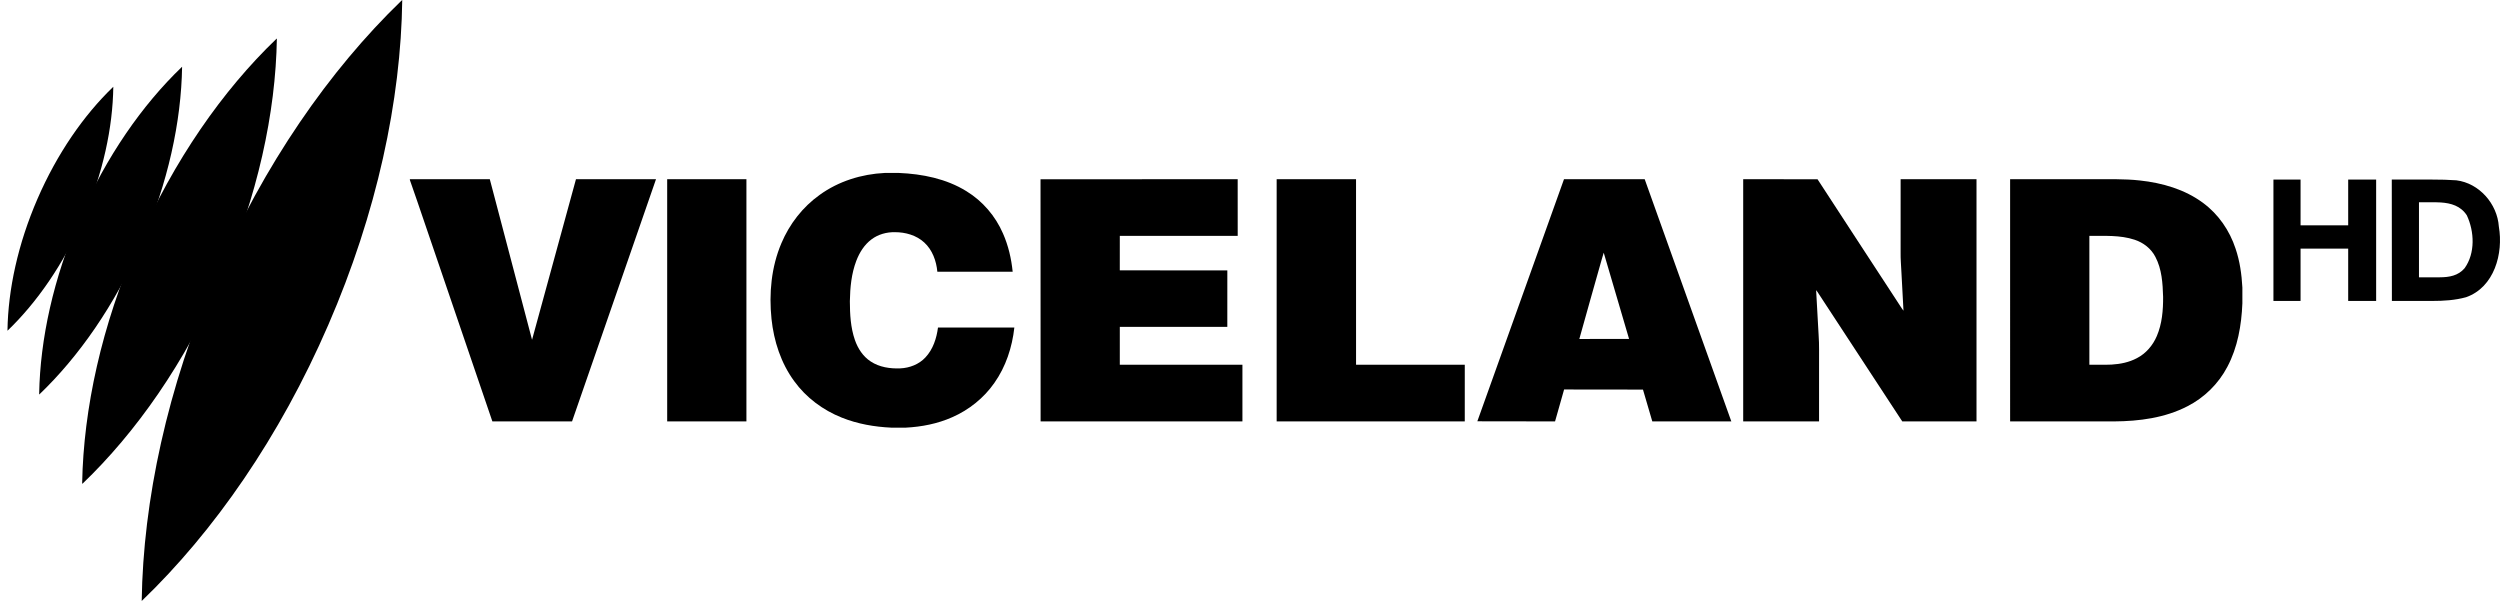
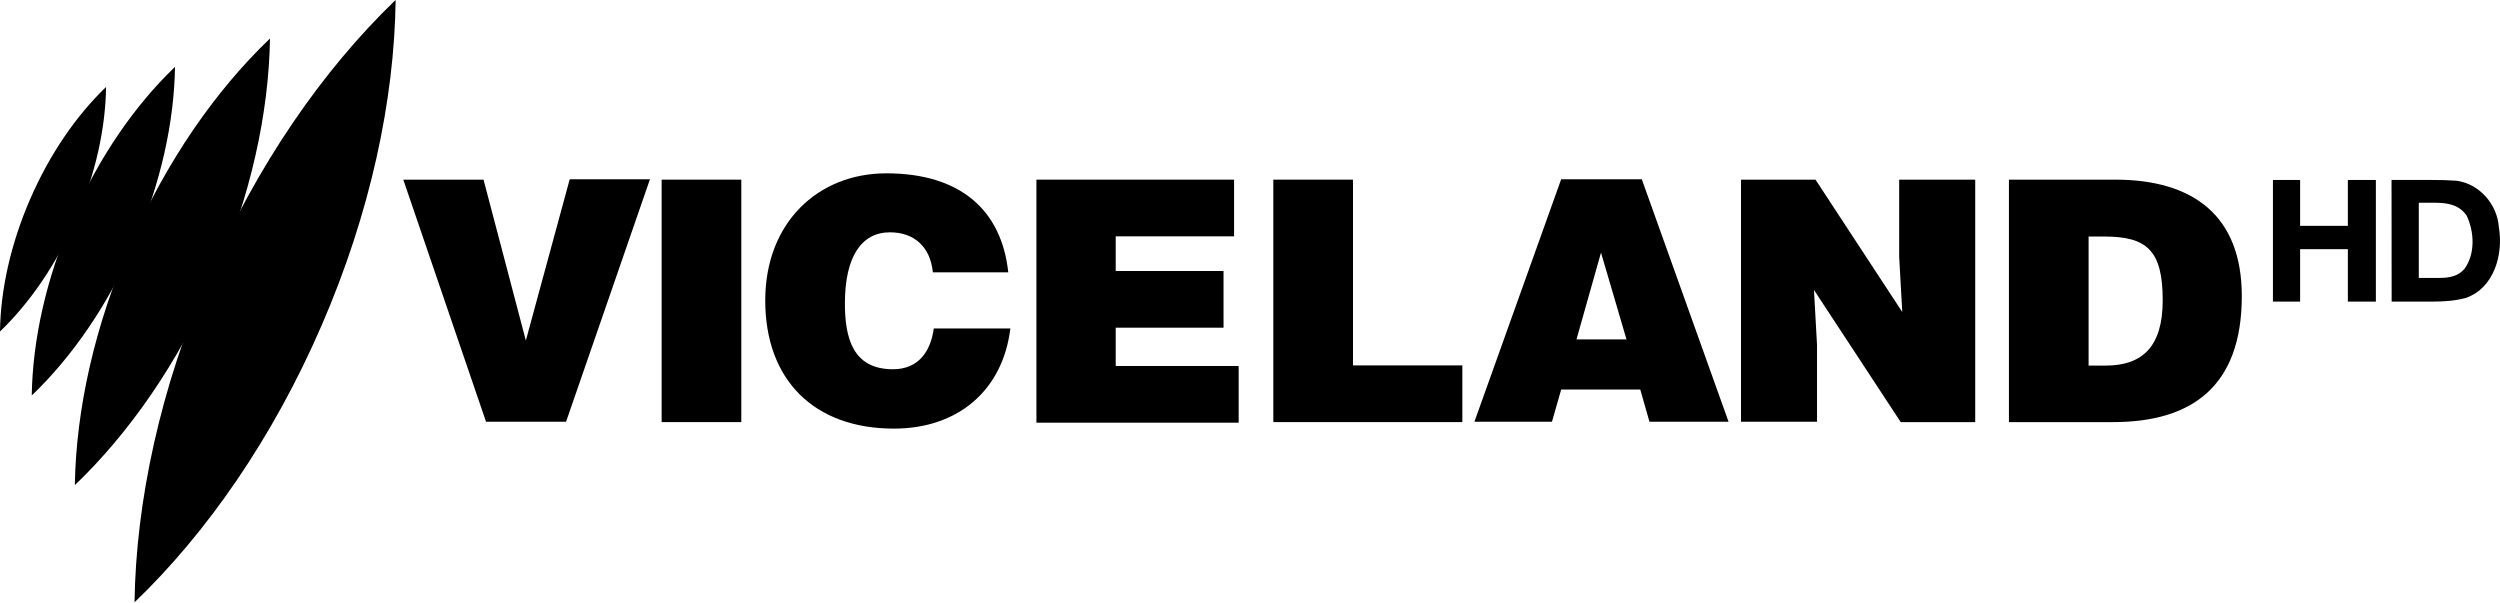
- <svg xmlns="http://www.w3.org/2000/svg" width="659.144pt" height="158.44pt" viewBox="0 0 659.144 158.44" version="1.1" id="svg34">
+ <svg xmlns="http://www.w3.org/2000/svg" width="657.681pt" height="158.44pt" viewBox="0 0 657.681 158.44" version="1.1" id="svg34">
  <defs id="defs38" />
-   <g id="g4509" transform="matrix(0.3376662,0,0,0.3376662,1.971465,7.7893478e-6)" style="fill:#000000;fill-opacity:1">
-     <g style="fill:#000000;fill-opacity:1" id="g3049" transform="matrix(2.260476,0,0,2.260476,-412.2172,-525.2575)">
-       <path id="path25087" d="m 182.378,346.598 c 10.131,-9.738 19.358,-23.01 26.17,-38.696 6.813,-15.706 10.189,-31.511 10.366,-45.568 l -0.118,0.118 c -10.091,9.718 -19.279,22.951 -26.072,38.598 -6.773,15.628 -10.15,31.373 -10.366,45.391" style="fill:#000000;fill-opacity:1;fill-rule:nonzero;stroke:none" />
-       <path id="path25091" d="m 193.342,368.635 c 13.647,-13.063 26.075,-30.864 35.271,-51.954 9.196,-21.11 13.779,-42.345 14.064,-61.249 l -0.176,0.155 c -13.588,13.044 -25.978,30.825 -35.134,51.838 -9.157,21.013 -13.739,42.17 -14.063,61.015" style="fill:#000000;fill-opacity:1;fill-rule:nonzero;stroke:none" />
-       <path style="fill:#000000;fill-opacity:1;fill-rule:nonzero;stroke:none" d="m 208.214,399.507 c 18.559,-17.759 35.491,-41.949 47.996,-70.605 12.525,-28.655 18.798,-57.539 19.202,-83.231 l -0.242,0.197 c -18.479,17.74 -35.33,41.871 -47.814,70.427 -12.484,28.556 -18.736,57.32 -19.198,82.912" id="path25095" />
-       <path id="path25101" d="m 228.743,439.942 c 24.957,-23.973 47.678,-56.673 64.424,-95.325 16.785,-38.672 25.113,-77.622 25.554,-112.25 l -0.318,0.276 c -24.839,23.973 -47.459,56.555 -64.165,95.089 -16.706,38.534 -25.014,77.662 -25.514,112.171" style="fill:#000000;fill-opacity:1;fill-rule:nonzero;stroke:none" />
-     </g>
-     <g style="fill:#000000;fill-opacity:1" transform="matrix(0.4769554,0,0,0.4769555,314.1944,135.04)" id="#000000ff">
-       <path style="opacity:1;fill:#000000;fill-opacity:1" id="path5" d="m 777.53,0 h 22.98 c 38.39,1.59 77.6,9.4 110.63,29.87 26.48,16.14 47.49,40.73 59.82,69.15 8.78,19.81 13.71,41.18 15.89,62.69 l -123.31,0.02 c -1.64,-17.68 -8.08,-35.7 -21.46,-47.9 -12.92,-11.92 -30.86,-16.91 -48.14,-16.86 -13.54,-0.24 -27.35,3.57 -38.22,11.79 -11.77,8.72 -19.71,21.64 -24.89,35.15 -7.99,21.05 -10.14,43.78 -10.51,66.13 0.07,21.33 1.19,43.11 8.25,63.43 4.82,13.91 13.32,27.03 25.84,35.15 14.23,9.41 31.85,12.02 48.61,11.3 15.21,-0.7 30.48,-6.61 40.97,-17.88 12.48,-13.23 18.3,-31.3 20.61,-49.01 l 125,-0.01 c -3.53,32.27 -13.96,64.2 -32.8,90.84 -17.16,24.6 -41.42,44.01 -68.84,56.02 -24.05,10.71 -50.28,15.81 -76.48,17.12 h -23.02 c -27.74,-1.26 -55.52,-6.06 -81.36,-16.45 -30.79,-12.23 -58.43,-32.8 -77.9,-59.71 -21.73,-29.58 -33.36,-65.62 -37.17,-101.88 -4.29,-41.72 -0.36,-84.99 16.18,-123.84 C 621.43,83.7 643.09,55.71 670.92,35.9 701.8,13.52 739.61,1.82 777.53,0 Z" />
-       <path style="opacity:1;fill:#000000;fill-opacity:1" id="path7" d="m 0,10.25 130.85,-0.02 69.17,262.9 71.92,-262.9 131.02,0.03 C 357.23,142.44 311.29,274.55 265.52,406.72 l -130.45,0.03 C 98.21,298.69 61.32,190.65 24.46,82.59 16.23,58.93 8.51,35.09 0,11.53 Z" />
-       <path style="opacity:1;fill:#000000;fill-opacity:1" id="path9" d="m 421.25,10.26 129.73,-0.02 -0.01,396.52 -129.71,-0.01 z" />
-       <path style="opacity:1;fill:#000000;fill-opacity:1" id="path11-5" d="m 1032.45,10.35 322.76,-0.11 0.04,92.75 -193.01,0.03 -0.02,56.42 176.06,0.13 c -0.07,30.81 -0.01,61.62 -0.03,92.42 l -176.01,0.03 v 61.96 l 200.75,0.02 -0.01,92.76 -330.4,0.03 z" />
-       <path style="opacity:1;fill:#000000;fill-opacity:1" id="path13-7" d="m 1419.02,10.24 h 129.96 L 1549.01,314 H 1727 l -0.02,92.76 h -307.96 z" />
-       <path style="opacity:1;fill:#000000;fill-opacity:1" id="path15-5" d="m 1889.41,10.28 132.13,-0.02 c 47.19,132.19 94.63,264.3 141.82,396.49 l -129.38,0.01 -15.26,-52.1 -129.12,-0.16 -14.82,52.26 -127.22,-0.19 c 47.32,-132.08 94.56,-264.19 141.85,-396.29 m 61.66,131.71 c -12.12,43.29 -24.61,86.49 -36.55,129.82 l 81.44,-0.08 -41.5,-141.19 z" />
-       <path style="opacity:1;fill:#000000;fill-opacity:1" id="path17-3" d="m 2182.8,10.24 121.69,0.1 c 43.27,66.63 86.87,133.05 130.26,199.6 3.54,5.15 6.6,10.65 10.45,15.58 -0.99,-20.84 -2.26,-41.68 -3.35,-62.52 -0.48,-11.02 -1.57,-22.01 -1.35,-33.05 0.01,-39.9 -0.04,-79.81 0.02,-119.71 l 124.23,0.02 v 396.48 l -121.54,0.03 c -45.5,-69.47 -90.98,-138.94 -136.48,-208.41 -1.49,-2.19 -2.76,-4.55 -4.55,-6.51 1.48,24.38 2.68,48.78 4.07,73.16 1.25,16.64 0.58,33.34 0.75,50.01 -0.01,30.58 0.02,61.16 -0.02,91.74 h -124.19 z" />
-       <path style="opacity:1;fill:#000000;fill-opacity:1" id="path19-1" d="M 2619.76,10.25 H 2755 c 25.7,0.17 51.48,-0.79 77.08,2.06 36.73,3.95 73.81,14.53 103.73,36.91 25.07,18.42 43.36,45.23 53.03,74.66 7,20.51 9.99,42.13 11.16,63.69 v 26.05 c -1.48,35.66 -7.67,71.95 -24.59,103.75 -14.44,27.63 -37.64,50.46 -65.4,64.62 -36.83,19.05 -78.98,24.51 -119.97,24.77 -56.76,-0.03 -113.51,-0.01 -170.27,-0.01 l -0.01,-396.5 M 2749.51,103 v 211 c 12.15,-0.14 24.32,0.3 36.47,-0.27 14.23,-0.84 28.61,-3.72 41.29,-10.49 14.84,-7.6 26.24,-21.01 32.69,-36.27 8.59,-20.12 10.42,-42.34 10.27,-63.98 -0.65,-22.26 -2.04,-45.54 -12.65,-65.61 -6.95,-13.51 -19.7,-23.4 -34.04,-28.05 -23.84,-7.92 -49.31,-6.09 -74.03,-6.33 z" />
-     </g>
+   <g transform="matrix(0.7632862,0,0,0.7632863,-139.1918,-177.3617)" id="g3049" style="fill:#000000;fill-opacity:1">
+     <path style="fill:#000000;fill-opacity:1;fill-rule:nonzero;stroke:none" d="m 182.378,346.598 c 10.131,-9.738 19.358,-23.01 26.17,-38.696 6.813,-15.706 10.189,-31.511 10.366,-45.568 l -0.118,0.118 c -10.091,9.718 -19.279,22.951 -26.072,38.598 -6.773,15.628 -10.15,31.373 -10.366,45.391" id="path25087" />
+     <path style="fill:#000000;fill-opacity:1;fill-rule:nonzero;stroke:none" d="m 193.342,368.635 c 13.647,-13.063 26.075,-30.864 35.271,-51.954 9.196,-21.11 13.779,-42.345 14.064,-61.249 l -0.176,0.155 c -13.588,13.044 -25.978,30.825 -35.134,51.838 -9.157,21.013 -13.739,42.17 -14.063,61.015" id="path25091" />
+     <path id="path25095" d="m 208.214,399.507 c 18.559,-17.759 35.491,-41.949 47.996,-70.605 12.525,-28.655 18.798,-57.539 19.202,-83.231 l -0.242,0.197 c -18.479,17.74 -35.33,41.871 -47.814,70.427 -12.484,28.556 -18.736,57.32 -19.198,82.912" style="fill:#000000;fill-opacity:1;fill-rule:nonzero;stroke:none" />
+     <path style="fill:#000000;fill-opacity:1;fill-rule:nonzero;stroke:none" d="m 228.743,439.942 c 24.957,-23.973 47.678,-56.673 64.424,-95.325 16.785,-38.672 25.113,-77.622 25.554,-112.25 l -0.318,0.276 c -24.839,23.973 -47.459,56.555 -64.165,95.089 -16.706,38.534 -25.014,77.662 -25.514,112.171" id="path25101" />
  </g>
-   <g id="g4530" style="fill:#000000;fill-opacity:1">
+   <g id="g4530" style="fill:#000000;fill-opacity:1" transform="translate(-1.462961,-7.5073853e-6)">
    <path d="m 599.41,47.344 h 7.15 v 12.066 h 12.559 V 47.344 h 7.37 v 32 h -7.37 v -13.794 h -12.559 v 13.794 h -7.151 V 47.344 Z" id="path29" style="opacity:1;fill:#000000;fill-opacity:1" />
    <path d="m 641.35,47.344 c 2.098,0.002 4.195,0.041 6.29,0.196 6.03,0.75 10.79,6.2 11.2,12.2 1.23,7.1 -1.2,16 -8.63,18.62 -2.917,0.807 -5.905,0.984 -8.913,0.984 H 630.64 l -0.03,-32 m 7.17,5.984 v 19.784 h 5.508 c 2.46,-0.012 4.828,-0.403 6.522,-2.392 2.85,-3.97 2.59,-9.69 0.58,-13.96 -1.625,-2.475 -4.161,-3.203 -6.854,-3.38 -0.463,-0.03 -0.93,-0.052 -1.399,-0.052 z" id="path31" style="opacity:1;fill:#000000;fill-opacity:1" />
  </g>
+   <g id="g18" style="fill:#000000;fill-opacity:1" transform="matrix(0.5038166,0,0,0.5038166,106.093,-61.96684)">
+     <path d="m 0,216.8 h 41.9 l 22.1,84 22.9,-84.2 h 41.9 L 85,343.2 H 43.2 Z" id="path2" style="fill:#000000;fill-opacity:1" />
+     <path d="M 134.9,343.2 V 216.8 h 41.6 v 126.6 h -41.6 z" id="path4" style="fill:#000000;fill-opacity:1" />
+     <path d="m 276.5,265.1 c -1.3,-13.1 -9.6,-20.8 -22.4,-20.8 -14.7,0 -23.5,12.5 -23.5,37.1 0,17.9 4,34.4 25.1,34.4 13.3,0 19.7,-9.3 21.3,-21.3 h 40 c -4,32.5 -27.5,52.3 -60.8,52.3 -41.9,0 -67.2,-25.6 -67.2,-66.9 0,-40.8 27.7,-66.4 63.2,-66.4 38.7,0 60.2,19.2 63.7,51.7 h -39.4 z" id="path6" style="fill:#000000;fill-opacity:1" />
+     <path d="M 330.6,343.2 V 216.8 h 103.2 v 29.6 H 372 v 18.1 h 56.3 v 29.6 H 372 v 20 h 64.2 v 29.6 H 330.6 Z" id="path8" style="fill:#000000;fill-opacity:1" />
+     <path d="M 454.3,343.2 V 216.8 h 41.6 v 97 H 553 v 29.6 h -98.6 v -0.2 z" id="path10" style="fill:#000000;fill-opacity:1" />
+     <path d="m 559.3,343.2 45.3,-126.6 h 42.1 L 692,343.2 h -41.3 l -4.8,-16.8 h -41.3 l -4.8,16.8 z m 66.1,-88.3 -12.8,45.3 h 26.1 z" id="path12" style="fill:#000000;fill-opacity:1" />
+     <path d="m 782.7,285.9 -1.6,-28.8 v -40.3 h 39.7 v 126.6 h -38.9 l -45.3,-69 1.6,28.8 v 40 H 698.5 V 216.8 h 38.9 z" id="path14" style="fill:#000000;fill-opacity:1" />
+     <path d="M 838.4,343.2 V 216.8 h 55.5 c 40.8,0 66.1,18.9 66.1,60.8 0,47.7 -26.7,65.8 -67.2,65.8 H 838.4 Z M 880,313.9 h 8.8 c 19.5,0 29.9,-10.1 29.9,-34.1 0,-26.4 -8.5,-33.3 -30.7,-33.3 h -8 z" id="path16" style="fill:#000000;fill-opacity:1" />
+   </g>
</svg>
